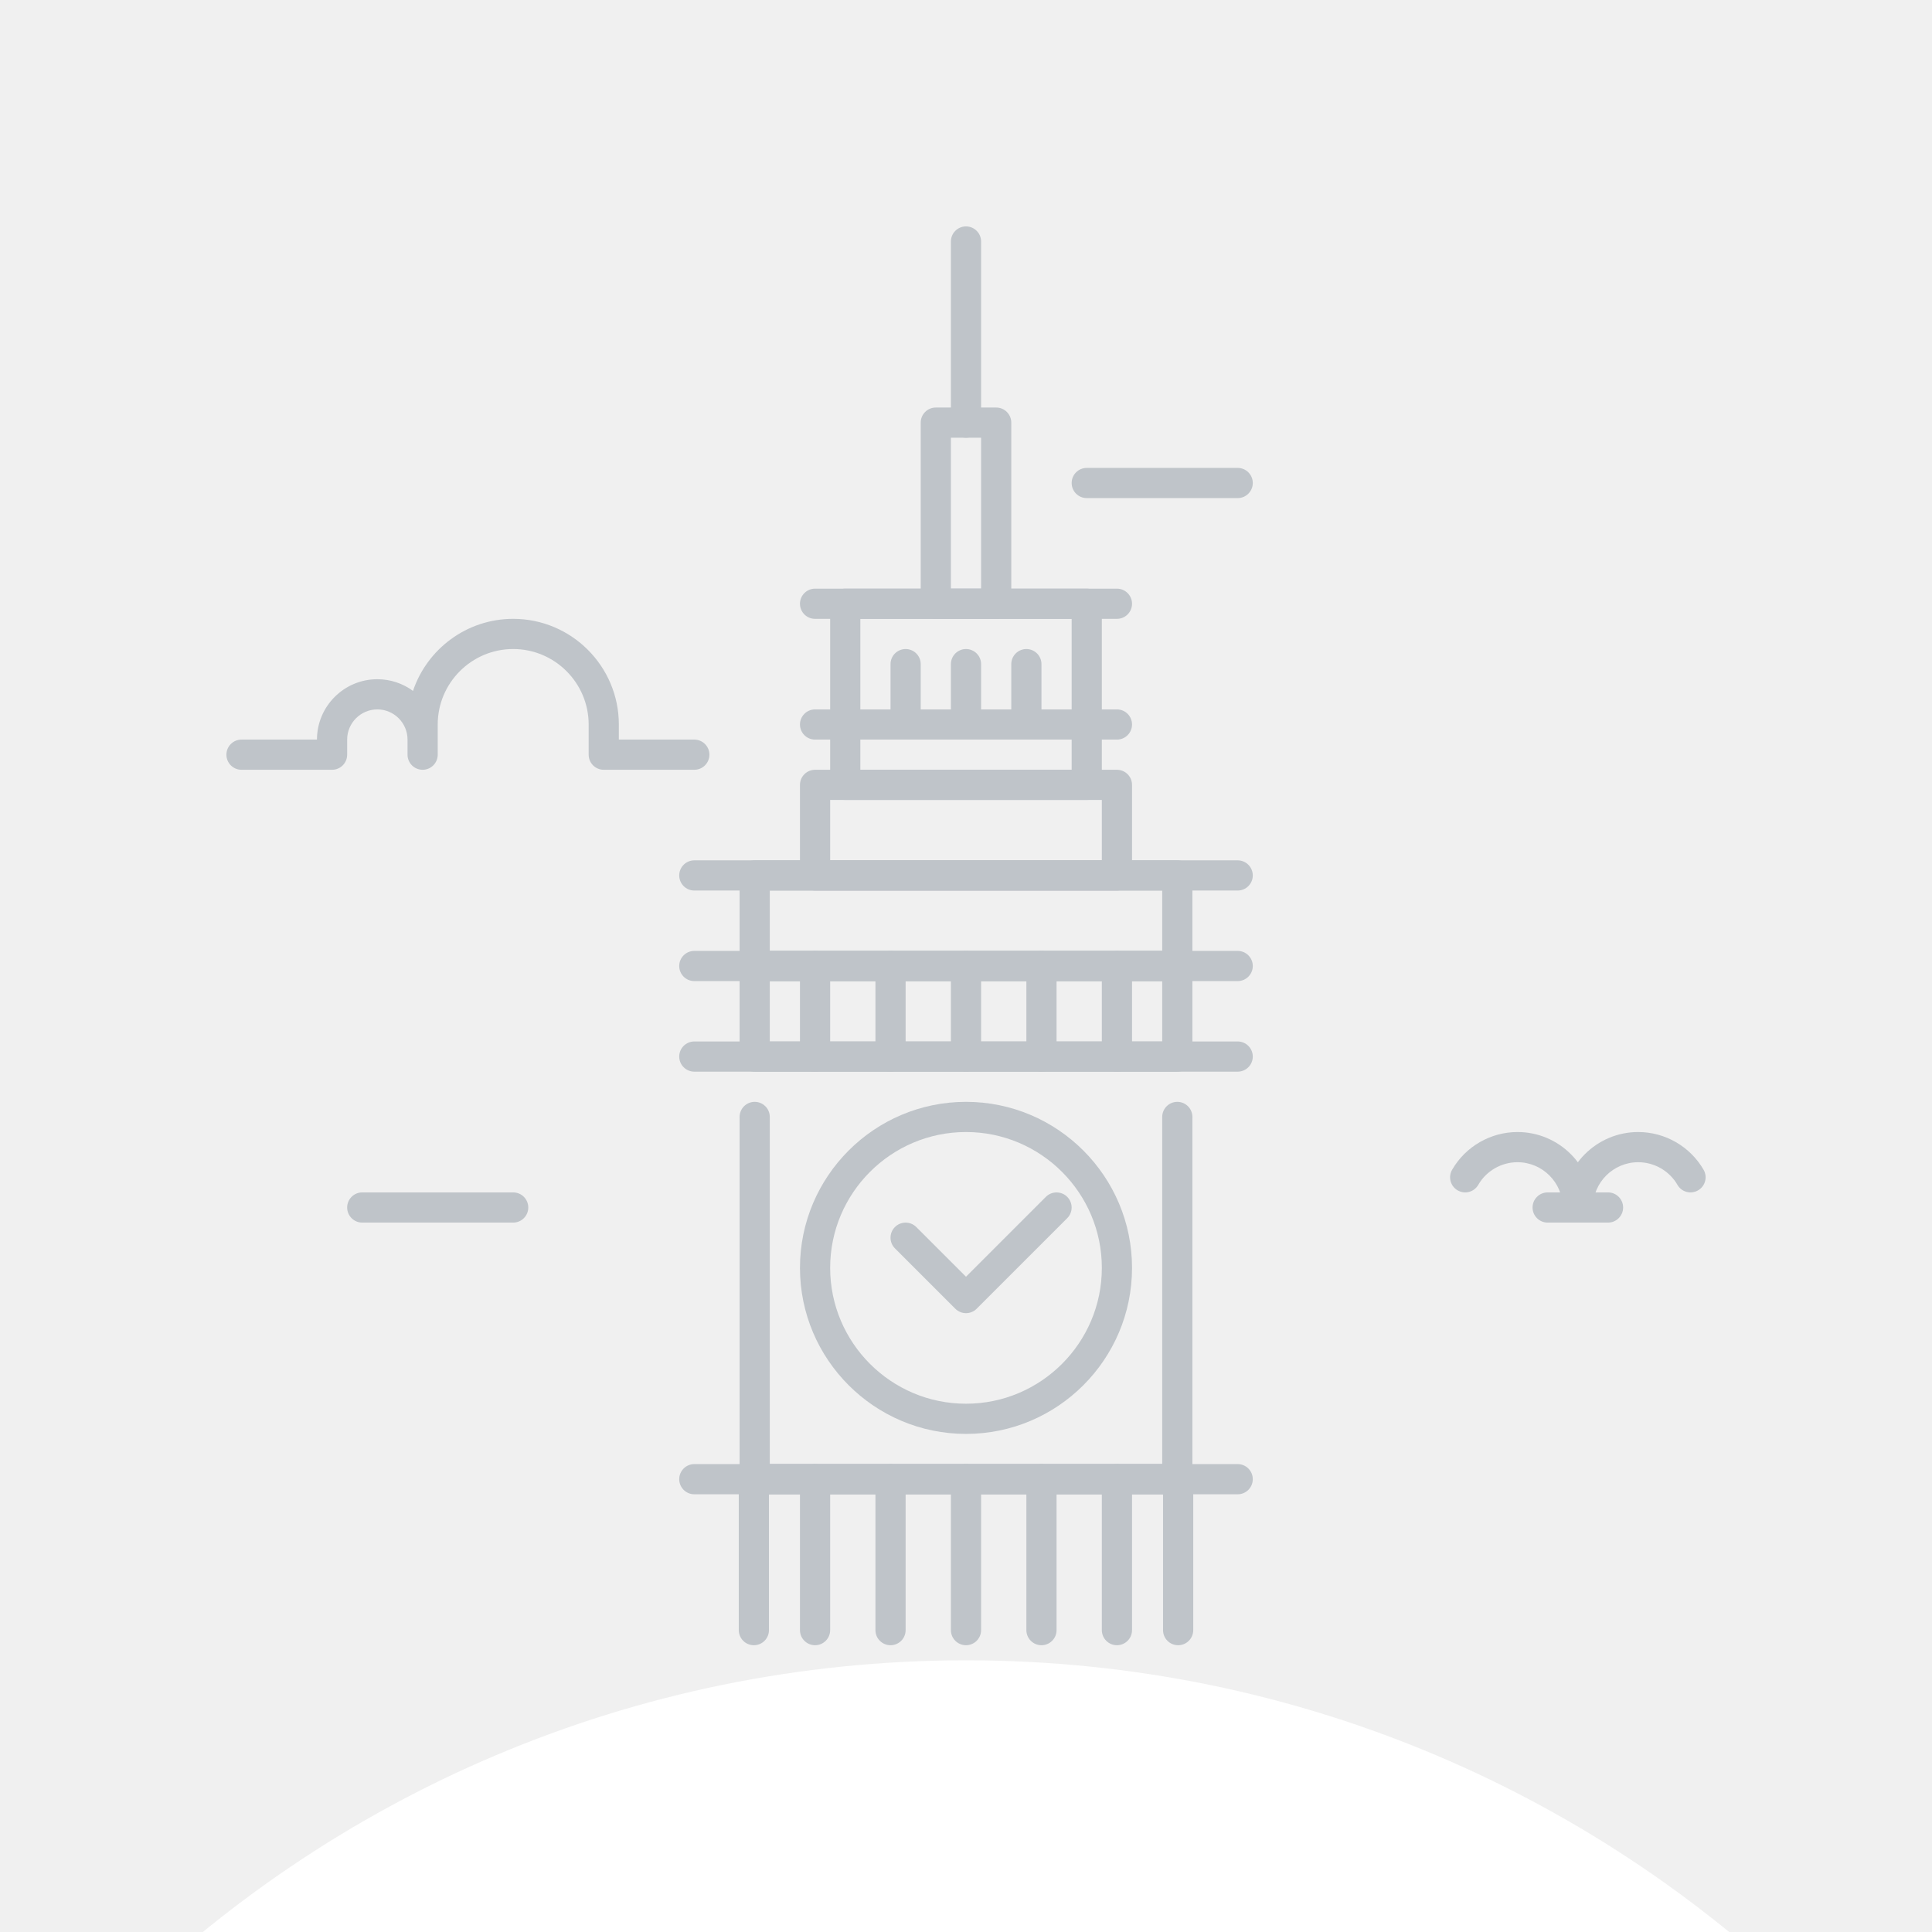
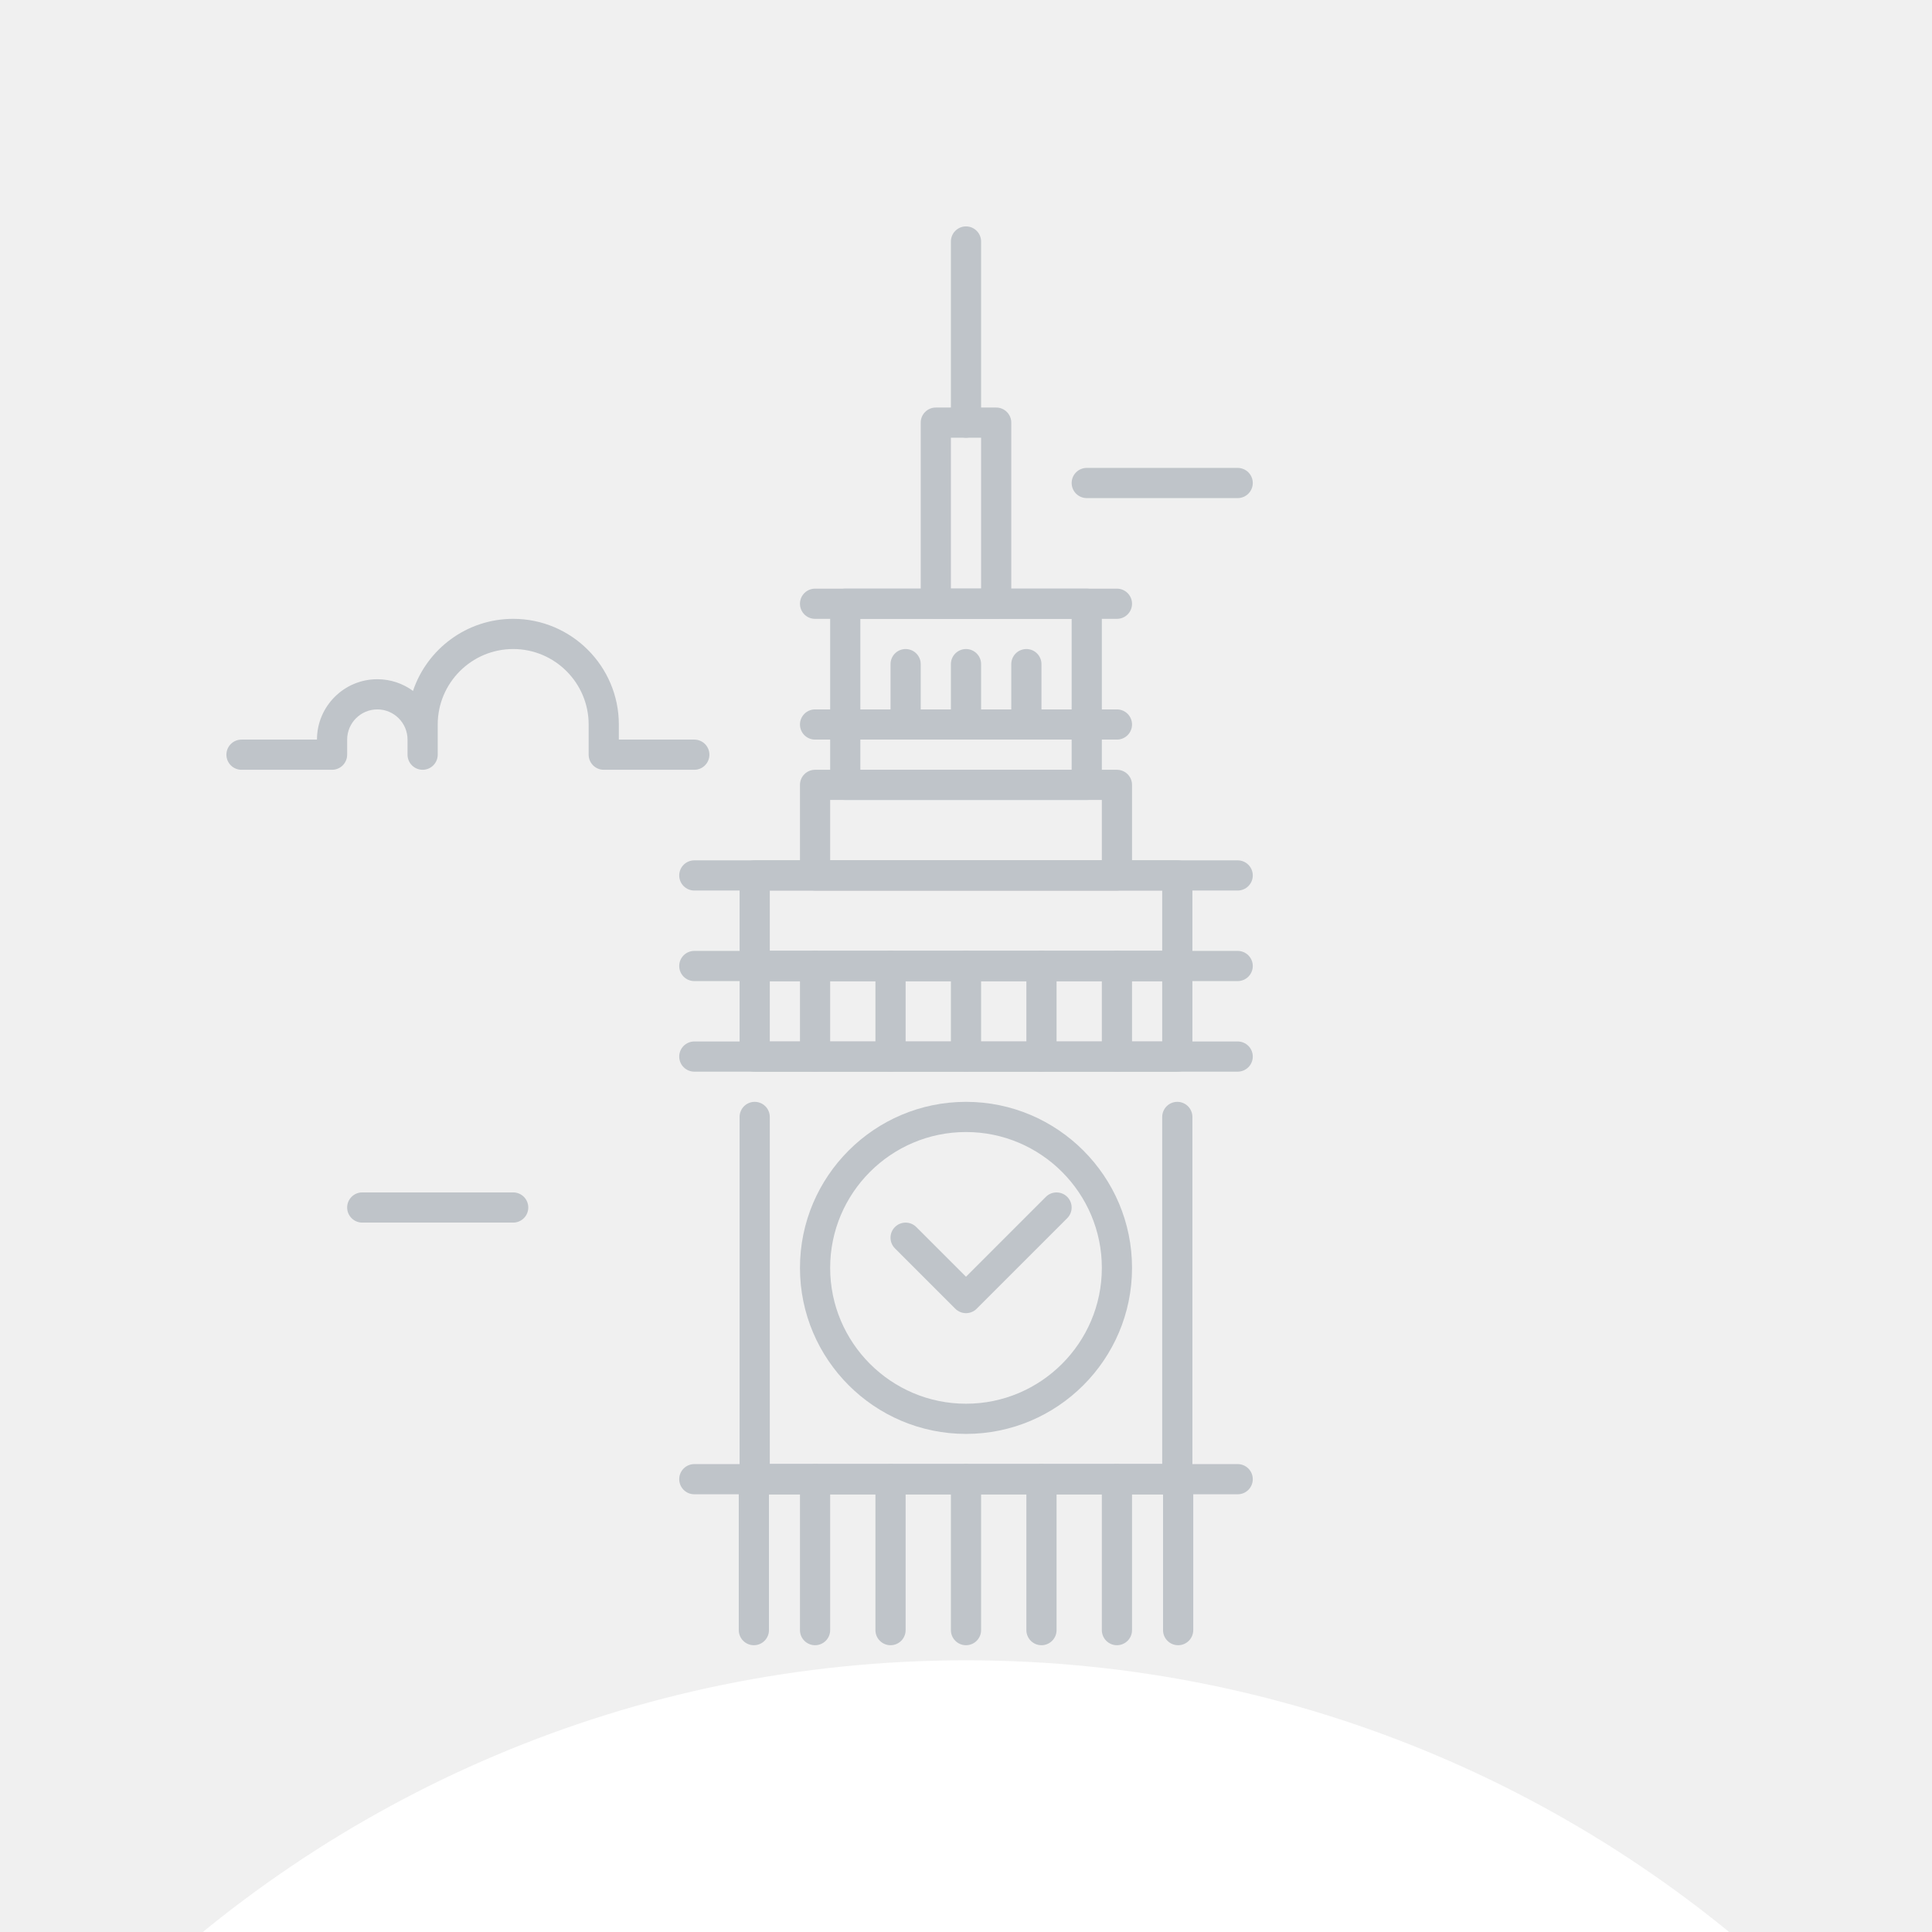
<svg xmlns="http://www.w3.org/2000/svg" width="64px" height="64px" viewBox="0 0 64 64" id="Layer_1" style="enable-background:new 0 0 64 64;" version="1.1" xml:space="preserve">
  <style type="text/css">
	.st0{fill:#FFFFFF;}
	.st1{fill:#bfc4c9;}
</style>
  <g>
    <g>
      <circle class="st0" cx="32" cy="95" r="40" />
    </g>
    <g>
      <path class="st1" d="M32,14.5c-0.276,0-0.5-0.224-0.5-0.5V8c0-0.276,0.224-0.5,0.5-0.5s0.5,0.224,0.5,0.5v6    C32.5,14.276,32.276,14.5,32,14.5z" />
    </g>
    <g>
      <path class="st1" d="M33,20.5h-2c-0.276,0-0.5-0.224-0.5-0.5v-6c0-0.276,0.224-0.5,0.5-0.5h2c0.276,0,0.5,0.224,0.5,0.5v6    C33.5,20.276,33.276,20.5,33,20.5z M31.5,19.5h1v-5h-1V19.5z" />
    </g>
    <g>
      <path class="st1" d="M36,24.5h-8c-0.276,0-0.5-0.224-0.5-0.5v-4c0-0.276,0.224-0.5,0.5-0.5h8c0.276,0,0.5,0.224,0.5,0.5v4    C36.5,24.276,36.276,24.5,36,24.5z M28.5,23.5h7v-3h-7V23.5z" />
    </g>
    <g>
      <path class="st1" d="M37,20.5H27c-0.276,0-0.5-0.224-0.5-0.5s0.224-0.5,0.5-0.5h10c0.276,0,0.5,0.224,0.5,0.5S37.276,20.5,37,20.5    z" />
    </g>
    <g>
      <path class="st1" d="M37,24.5H27c-0.276,0-0.5-0.224-0.5-0.5s0.224-0.5,0.5-0.5h10c0.276,0,0.5,0.224,0.5,0.5S37.276,24.5,37,24.5    z" />
    </g>
    <g>
      <path class="st1" d="M36,26.5h-8c-0.276,0-0.5-0.224-0.5-0.5v-2c0-0.276,0.224-0.5,0.5-0.5h8c0.276,0,0.5,0.224,0.5,0.5v2    C36.5,26.276,36.276,26.5,36,26.5z M28.5,25.5h7v-1h-7V25.5z" />
    </g>
    <g>
      <path class="st1" d="M37,29.5H27c-0.276,0-0.5-0.224-0.5-0.5v-3c0-0.276,0.224-0.5,0.5-0.5h10c0.276,0,0.5,0.224,0.5,0.5v3    C37.5,29.276,37.276,29.5,37,29.5z M27.5,28.5h9v-2h-9V28.5z" />
    </g>
    <g>
      <path class="st1" d="M39,32.5H25c-0.276,0-0.5-0.224-0.5-0.5v-3c0-0.276,0.224-0.5,0.5-0.5h14c0.276,0,0.5,0.224,0.5,0.5v3    C39.5,32.276,39.276,32.5,39,32.5z M25.5,31.5h13v-2h-13V31.5z" />
    </g>
    <g>
      <path class="st1" d="M39,35.5H25c-0.276,0-0.5-0.224-0.5-0.5v-3c0-0.276,0.224-0.5,0.5-0.5h14c0.276,0,0.5,0.224,0.5,0.5v3    C39.5,35.276,39.276,35.5,39,35.5z M25.5,34.5h13v-2h-13V34.5z" />
    </g>
    <g>
      <path class="st1" d="M39.027,54.5c-0.276,0-0.5-0.224-0.5-0.5v-4.5H25.473V54c0,0.276-0.224,0.5-0.5,0.5s-0.5-0.224-0.5-0.5v-5    c0-0.276,0.224-0.5,0.5-0.5h14.055c0.276,0,0.5,0.224,0.5,0.5v5C39.527,54.276,39.304,54.5,39.027,54.5z" />
    </g>
    <g>
      <path class="st1" d="M39,49.5H25c-0.276,0-0.5-0.224-0.5-0.5V37c0-0.276,0.224-0.5,0.5-0.5s0.5,0.224,0.5,0.5v11.5h13V37    c0-0.276,0.224-0.5,0.5-0.5s0.5,0.224,0.5,0.5v12C39.5,49.276,39.276,49.5,39,49.5z" />
    </g>
    <g>
      <path class="st1" d="M41,32.5H23c-0.276,0-0.5-0.224-0.5-0.5s0.224-0.5,0.5-0.5h18c0.276,0,0.5,0.224,0.5,0.5S41.276,32.5,41,32.5    z" />
    </g>
    <g>
      <path class="st1" d="M41,29.5H23c-0.276,0-0.5-0.224-0.5-0.5s0.224-0.5,0.5-0.5h18c0.276,0,0.5,0.224,0.5,0.5S41.276,29.5,41,29.5    z" />
    </g>
    <g>
      <path class="st1" d="M41,35.5H23c-0.276,0-0.5-0.224-0.5-0.5s0.224-0.5,0.5-0.5h18c0.276,0,0.5,0.224,0.5,0.5S41.276,35.5,41,35.5    z" />
    </g>
    <g>
      <path class="st1" d="M41,49.5H23c-0.276,0-0.5-0.224-0.5-0.5s0.224-0.5,0.5-0.5h18c0.276,0,0.5,0.224,0.5,0.5S41.276,49.5,41,49.5    z" />
    </g>
    <g>
      <path class="st1" d="M32,47.5c-3.033,0-5.5-2.467-5.5-5.5s2.467-5.5,5.5-5.5s5.5,2.467,5.5,5.5S35.033,47.5,32,47.5z M32,37.5    c-2.481,0-4.5,2.019-4.5,4.5s2.019,4.5,4.5,4.5s4.5-2.019,4.5-4.5S34.481,37.5,32,37.5z" />
    </g>
    <g>
      <g>
        <path class="st1" d="M30,24.469c-0.276,0-0.5-0.224-0.5-0.5V22c0-0.276,0.224-0.5,0.5-0.5s0.5,0.224,0.5,0.5v1.969     C30.5,24.245,30.276,24.469,30,24.469z" />
      </g>
      <g>
        <path class="st1" d="M32,24.469c-0.276,0-0.5-0.224-0.5-0.5V22c0-0.276,0.224-0.5,0.5-0.5s0.5,0.224,0.5,0.5v1.969     C32.5,24.245,32.276,24.469,32,24.469z" />
      </g>
      <g>
        <path class="st1" d="M34,24.469c-0.276,0-0.5-0.224-0.5-0.5V22c0-0.276,0.224-0.5,0.5-0.5s0.5,0.224,0.5,0.5v1.969     C34.5,24.245,34.276,24.469,34,24.469z" />
      </g>
    </g>
    <g>
      <g>
        <path class="st1" d="M27,35.5c-0.276,0-0.5-0.224-0.5-0.5v-3c0-0.276,0.224-0.5,0.5-0.5s0.5,0.224,0.5,0.5v3     C27.5,35.276,27.276,35.5,27,35.5z" />
      </g>
      <g>
        <path class="st1" d="M29.5,35.5c-0.276,0-0.5-0.224-0.5-0.5v-3c0-0.276,0.224-0.5,0.5-0.5S30,31.724,30,32v3     C30,35.276,29.776,35.5,29.5,35.5z" />
      </g>
      <g>
        <path class="st1" d="M32,35.5c-0.276,0-0.5-0.224-0.5-0.5v-3c0-0.276,0.224-0.5,0.5-0.5s0.5,0.224,0.5,0.5v3     C32.5,35.276,32.276,35.5,32,35.5z" />
      </g>
      <g>
        <path class="st1" d="M34.5,35.5c-0.276,0-0.5-0.224-0.5-0.5v-3c0-0.276,0.224-0.5,0.5-0.5S35,31.724,35,32v3     C35,35.276,34.776,35.5,34.5,35.5z" />
      </g>
      <g>
        <path class="st1" d="M37,35.5c-0.276,0-0.5-0.224-0.5-0.5v-3c0-0.276,0.224-0.5,0.5-0.5s0.5,0.224,0.5,0.5v3     C37.5,35.276,37.276,35.5,37,35.5z" />
      </g>
    </g>
    <g>
      <g>
        <path class="st1" d="M27,54.5c-0.276,0-0.5-0.224-0.5-0.5v-5c0-0.276,0.224-0.5,0.5-0.5s0.5,0.224,0.5,0.5v5     C27.5,54.276,27.276,54.5,27,54.5z" />
      </g>
      <g>
        <path class="st1" d="M29.5,54.5c-0.276,0-0.5-0.224-0.5-0.5v-5c0-0.276,0.224-0.5,0.5-0.5S30,48.724,30,49v5     C30,54.276,29.776,54.5,29.5,54.5z" />
      </g>
      <g>
        <path class="st1" d="M32,54.5c-0.276,0-0.5-0.224-0.5-0.5v-5c0-0.276,0.224-0.5,0.5-0.5s0.5,0.224,0.5,0.5v5     C32.5,54.276,32.276,54.5,32,54.5z" />
      </g>
      <g>
        <path class="st1" d="M34.5,54.5c-0.276,0-0.5-0.224-0.5-0.5v-5c0-0.276,0.224-0.5,0.5-0.5S35,48.724,35,49v5     C35,54.276,34.776,54.5,34.5,54.5z" />
      </g>
      <g>
        <path class="st1" d="M37,54.5c-0.276,0-0.5-0.224-0.5-0.5v-5c0-0.276,0.224-0.5,0.5-0.5s0.5,0.224,0.5,0.5v5     C37.5,54.276,37.276,54.5,37,54.5z" />
      </g>
    </g>
    <g>
      <path class="st1" d="M41,16.5h-5c-0.276,0-0.5-0.224-0.5-0.5s0.224-0.5,0.5-0.5h5c0.276,0,0.5,0.224,0.5,0.5S41.276,16.5,41,16.5z    " />
    </g>
    <g>
      <path class="st1" d="M17,40.5h-5c-0.276,0-0.5-0.224-0.5-0.5s0.224-0.5,0.5-0.5h5c0.276,0,0.5,0.224,0.5,0.5S17.276,40.5,17,40.5z    " />
    </g>
    <g>
      <g>
        <path class="st1" d="M32,43.5c-0.128,0-0.256-0.049-0.354-0.146l-2-2c-0.195-0.195-0.195-0.512,0-0.707s0.512-0.195,0.707,0     L32,42.293l2.646-2.646c0.195-0.195,0.512-0.195,0.707,0s0.195,0.512,0,0.707l-3,3C32.256,43.451,32.128,43.5,32,43.5z" />
      </g>
    </g>
    <g>
      <path class="st1" d="M23,25.5h-3c-0.276,0-0.5-0.224-0.5-0.5v-1c0-1.378-1.122-2.5-2.5-2.5s-2.5,1.122-2.5,2.5v1    c0,0.276-0.224,0.5-0.5,0.5s-0.5-0.224-0.5-0.5v-0.5c0-0.551-0.449-1-1-1s-1,0.449-1,1V25c0,0.276-0.224,0.5-0.5,0.5H8    c-0.276,0-0.5-0.224-0.5-0.5s0.224-0.5,0.5-0.5h2.5c0-1.103,0.897-2,2-2c0.441,0,0.85,0.144,1.181,0.387    C14.147,21.501,15.459,20.5,17,20.5c1.93,0,3.5,1.57,3.5,3.5v0.5H23c0.276,0,0.5,0.224,0.5,0.5S23.276,25.5,23,25.5z" />
    </g>
-     <g>
-       <path class="st1" d="M52.268,40.5c-0.276,0-0.5-0.224-0.5-0.5c0-0.827-0.673-1.5-1.5-1.5c-0.534,0-1.032,0.287-1.299,0.75    c-0.138,0.239-0.443,0.321-0.683,0.182c-0.239-0.138-0.321-0.444-0.182-0.683c0.445-0.771,1.275-1.249,2.165-1.249    c1.378,0,2.5,1.122,2.5,2.5C52.768,40.276,52.544,40.5,52.268,40.5z" />
-     </g>
-     <g>
-       <path class="st1" d="M52.268,40.5c-0.276,0-0.5-0.224-0.5-0.5c0-1.378,1.122-2.5,2.5-2.5c0.89,0,1.72,0.479,2.165,1.249    c0.139,0.239,0.057,0.545-0.182,0.683c-0.241,0.139-0.546,0.057-0.683-0.182c-0.268-0.463-0.766-0.75-1.3-0.75    c-0.827,0-1.5,0.673-1.5,1.5C52.768,40.276,52.544,40.5,52.268,40.5z" />
-     </g>
-     <g>
-       <path class="st1" d="M53.268,40.5h-2c-0.276,0-0.5-0.224-0.5-0.5s0.224-0.5,0.5-0.5h2c0.276,0,0.5,0.224,0.5,0.5    S53.544,40.5,53.268,40.5z" />
-     </g>
  </g>
</svg>
